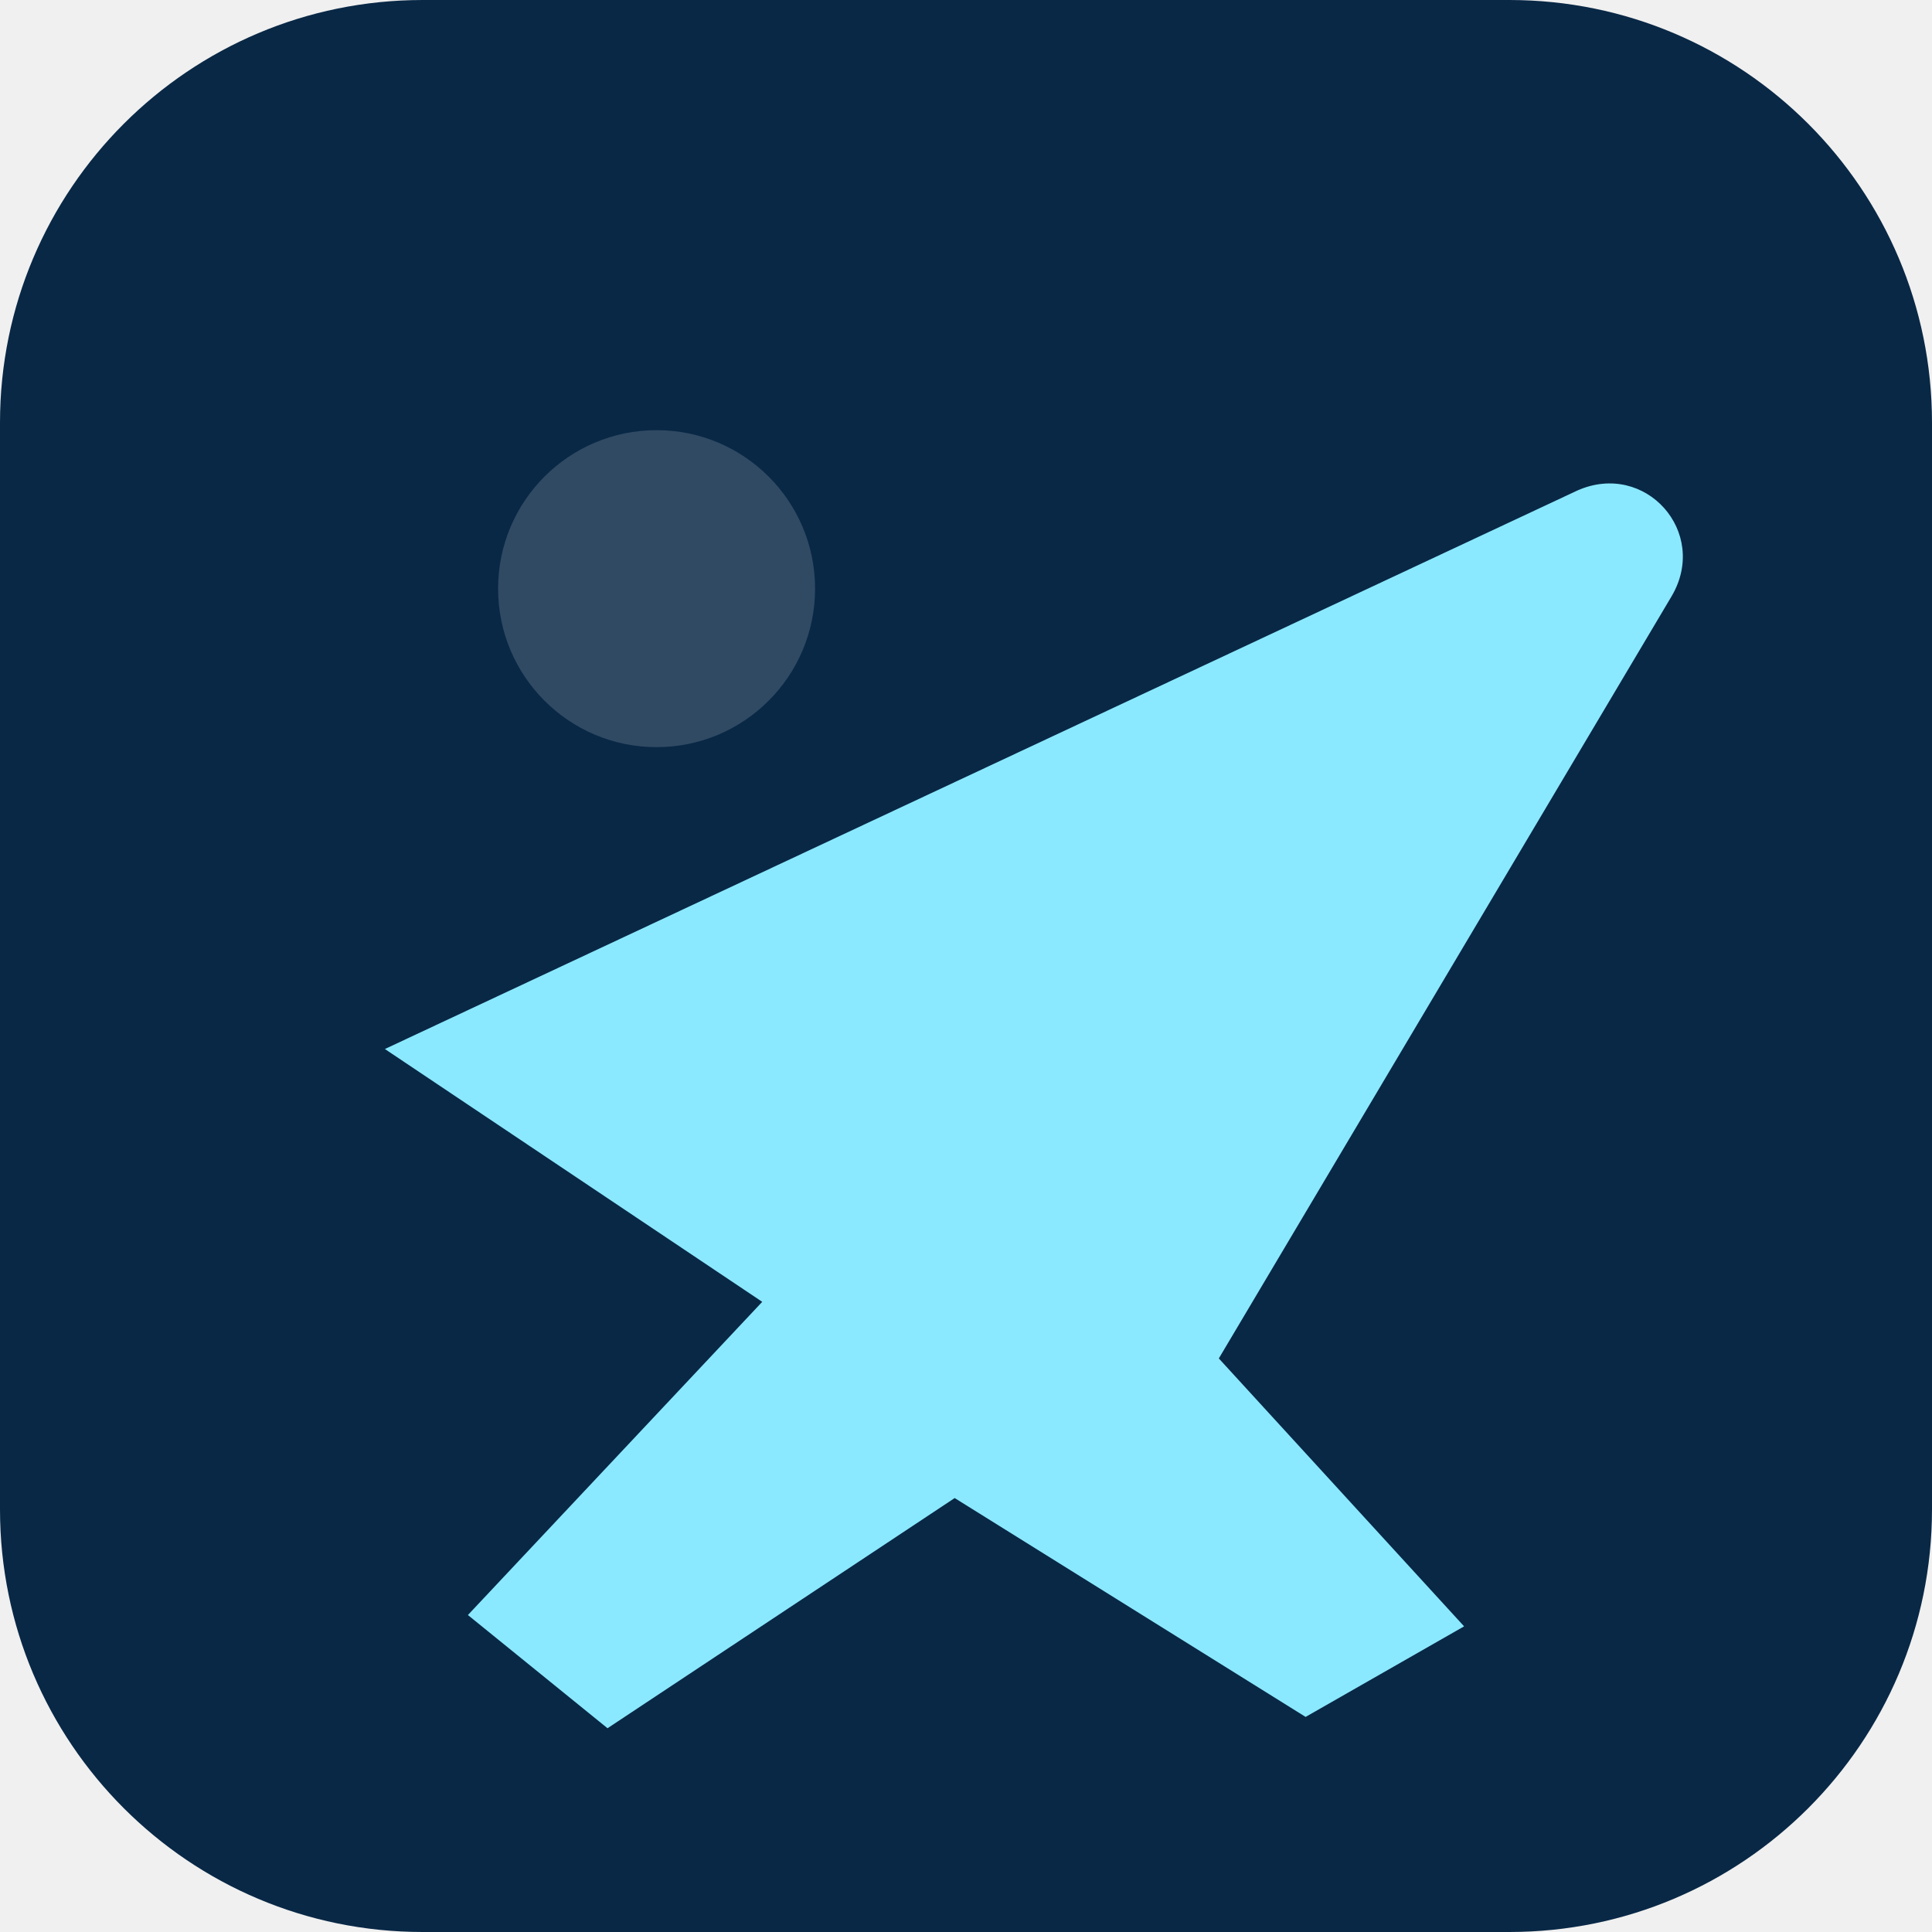
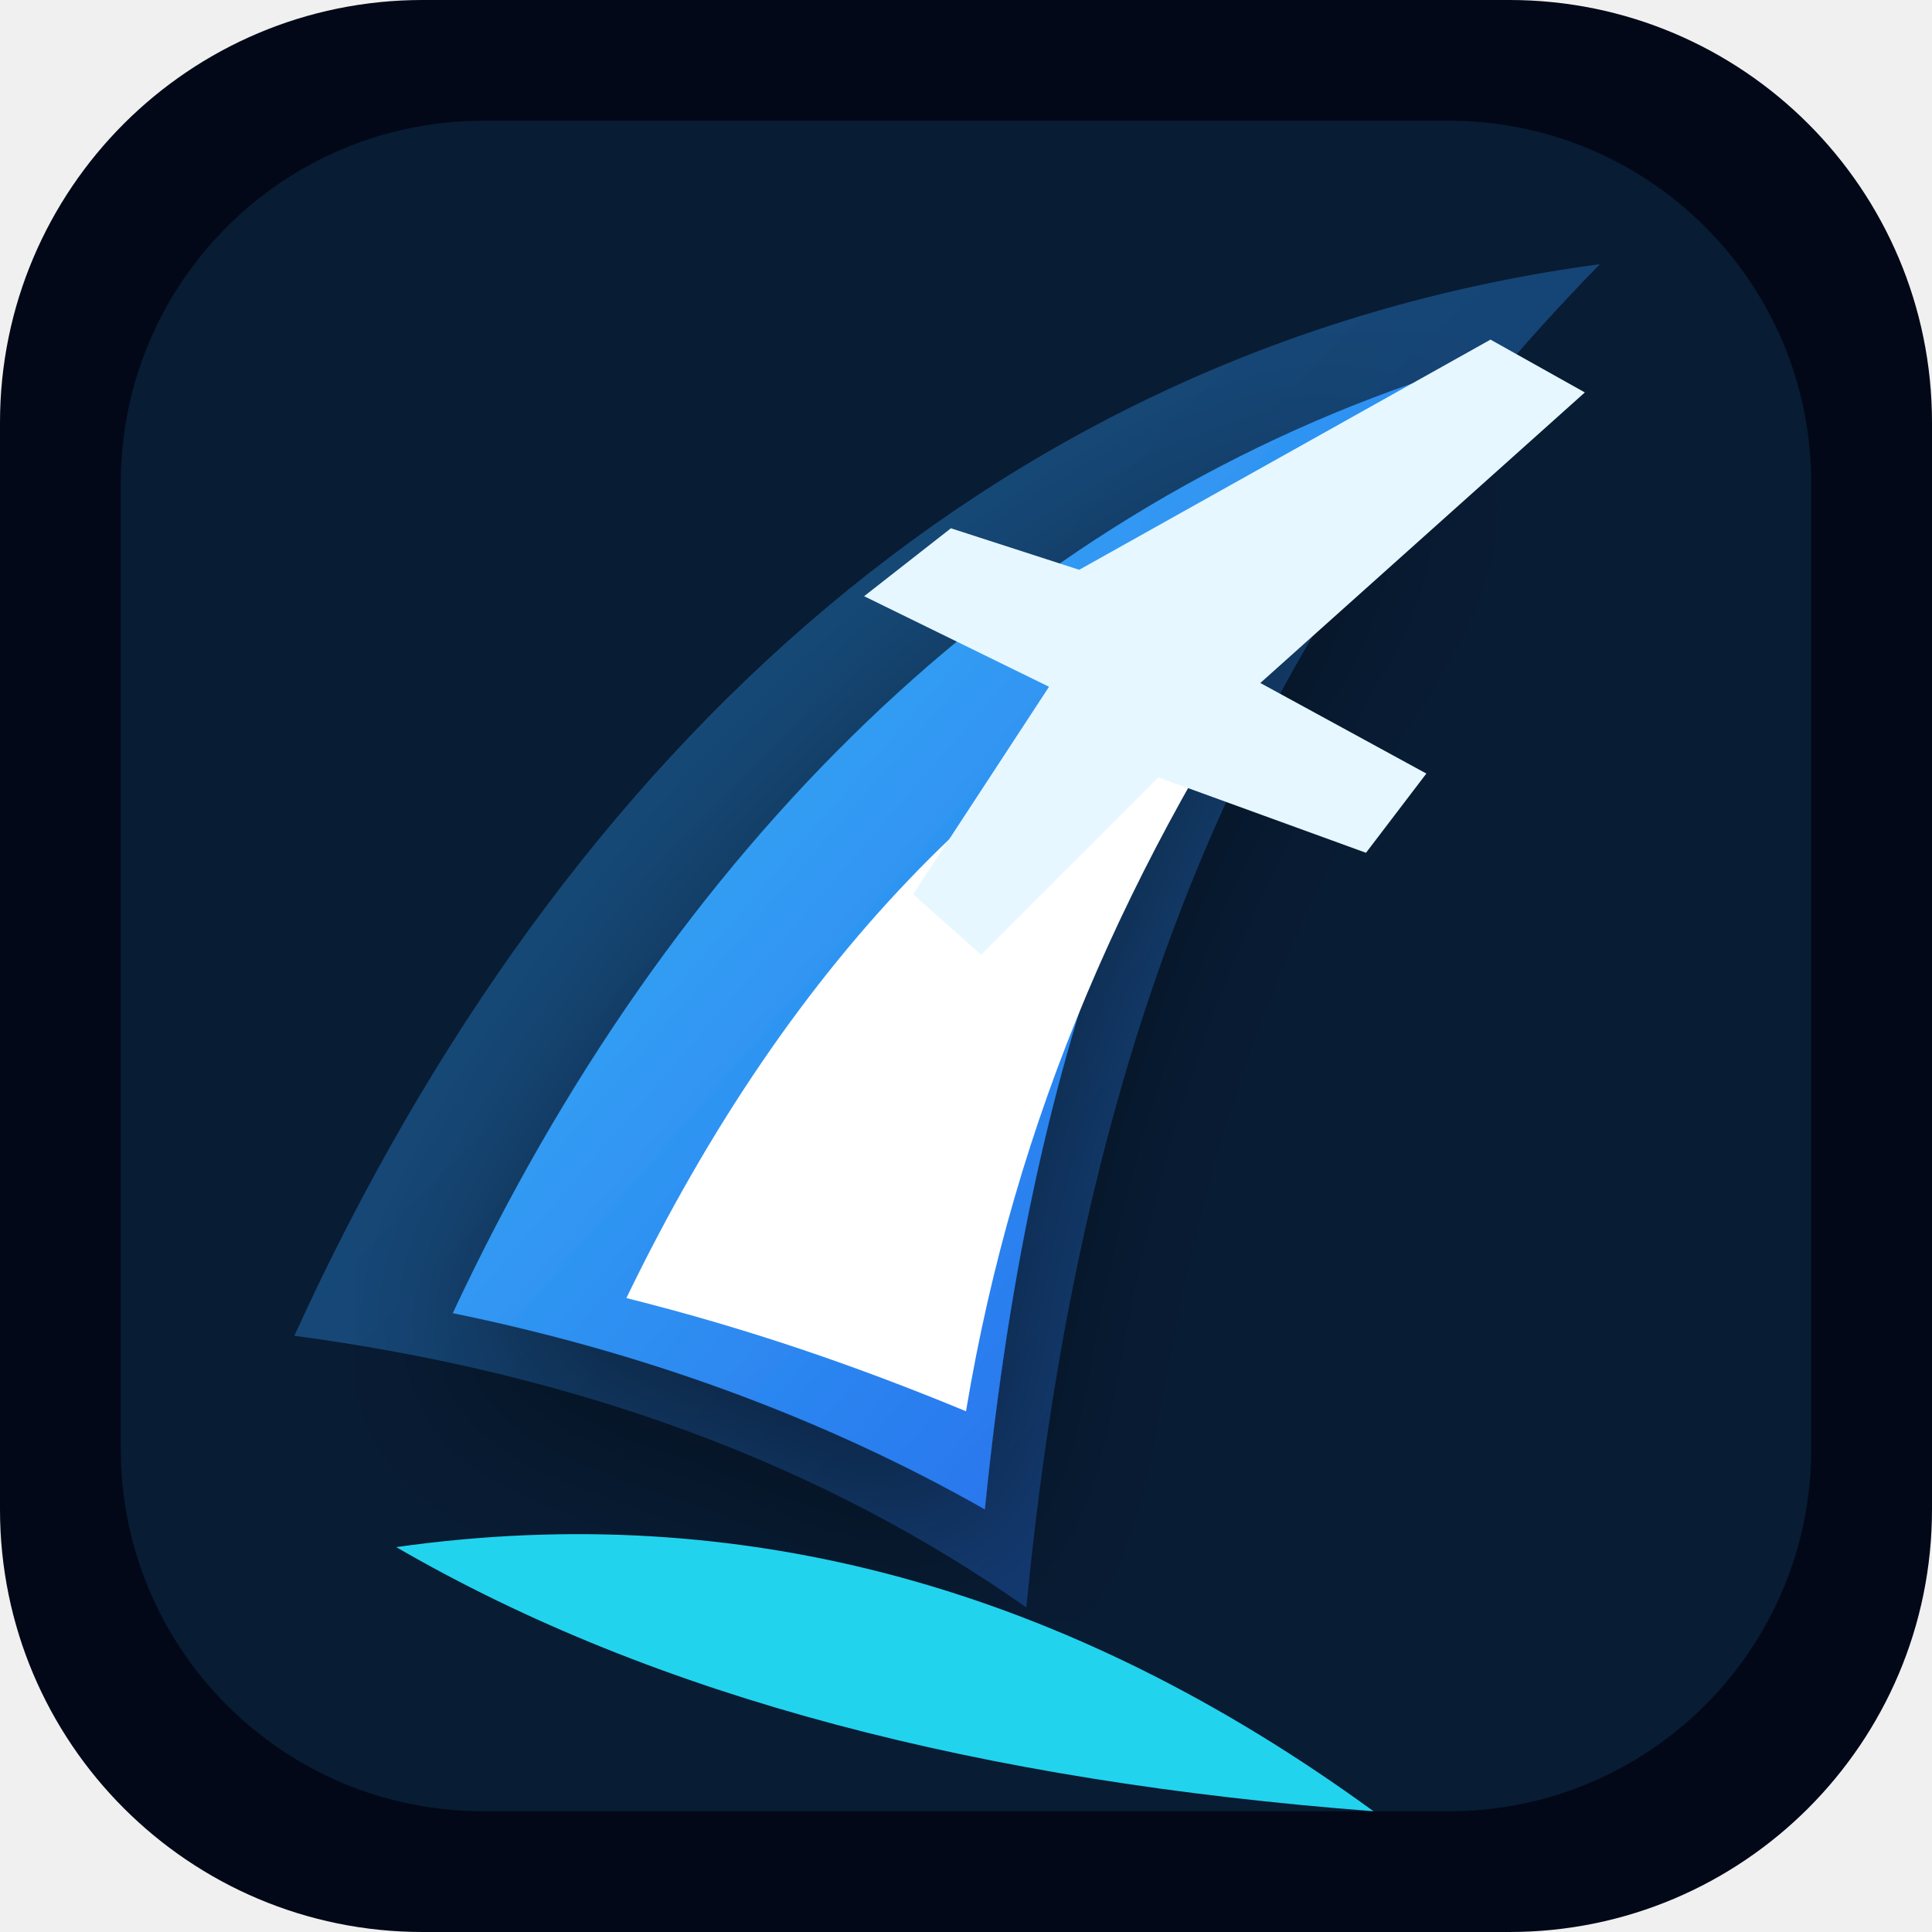
<svg xmlns="http://www.w3.org/2000/svg" viewBox="0 0 512 512">
-   <rect width="512" height="512" rx="112" fill="#092846" />
-   <path d="M102 278 418 130c18-8 35 11 25 28L323 360l65 71-42 24-93-58-92 61-37-30 78-83-100-67Z" fill="#8BE9FF" />
-   <circle cx="174" cy="156" r="42" fill="#fff" opacity=".16" />
+   <defs>
+     <linearGradient id="g" x1="0" x2="1" y1="0" y2="1">
+       <stop stop-color="#38bdf8" />
+       <stop offset="1" stop-color="#2563eb" />
+     </linearGradient>
+     <filter id="s">
+       <feDropShadow dx="0" dy="18" stdDeviation="24" flood-color="#000" flood-opacity=".45" />
+     </filter>
+   </defs>
+   <rect width="512" height="512" rx="112" fill="#020817" />
+   <rect x="32" y="32" width="448" height="448" rx="96" fill="#081c34" />
+   <path d="M78 354C150 196 268 91 424 70c-84 86-136 190-152 356-54-38-119-62-194-72Z" fill="url(#g)" opacity=".35" />
+   <path d="M120 348C178 224 268 137 379 100c-70 82-105 170-118 300-44-25-92-42-141-52Z" fill="url(#g)" filter="url(#s)" />
+   <path d="M166 344c44-91 104-152 178-182-45 66-75 134-88 212-29-12-58-22-90-30Z" fill="#fff" />
+   <path d="m286 151 109-61 25 14-86 77 44 24-16 21-55-20-47 47-18-16 36-55-49-24 23-18 34 11Z" fill="#e6f7ff" />
+   <path d="M105 410c92-13 178 11 259 70-104-8-190-30-259-70Z" fill="#22d3ee" />
</svg>
